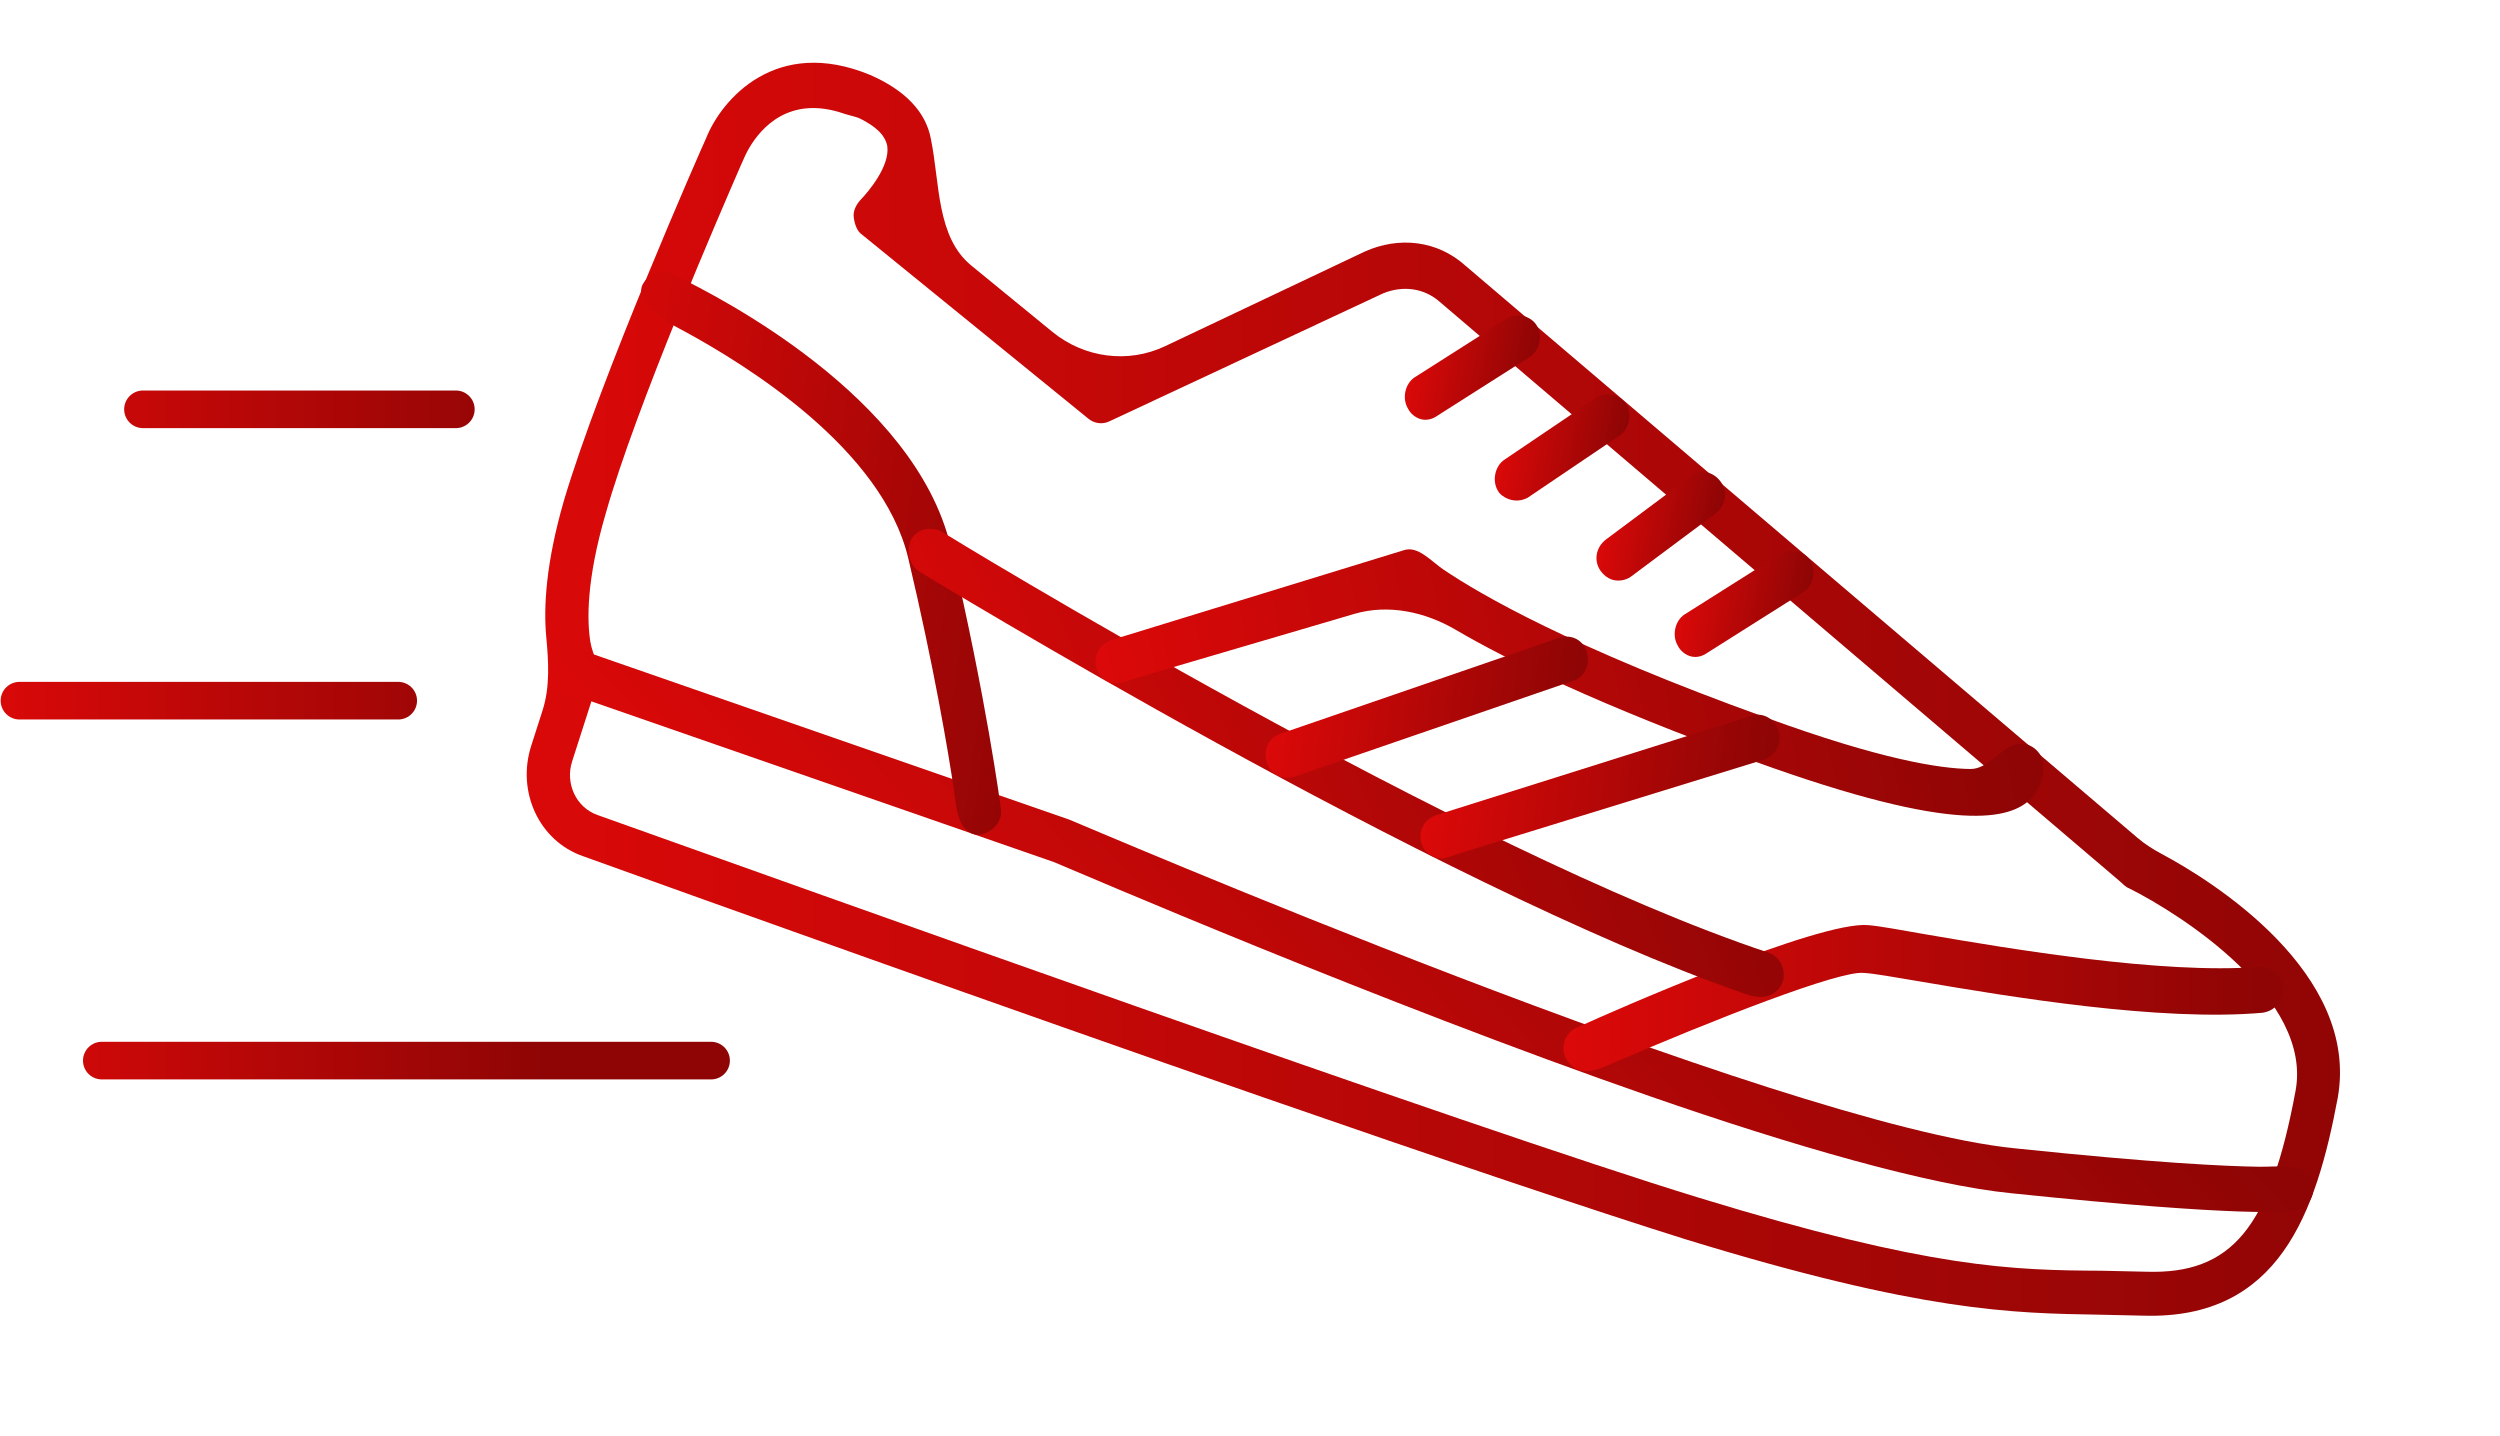
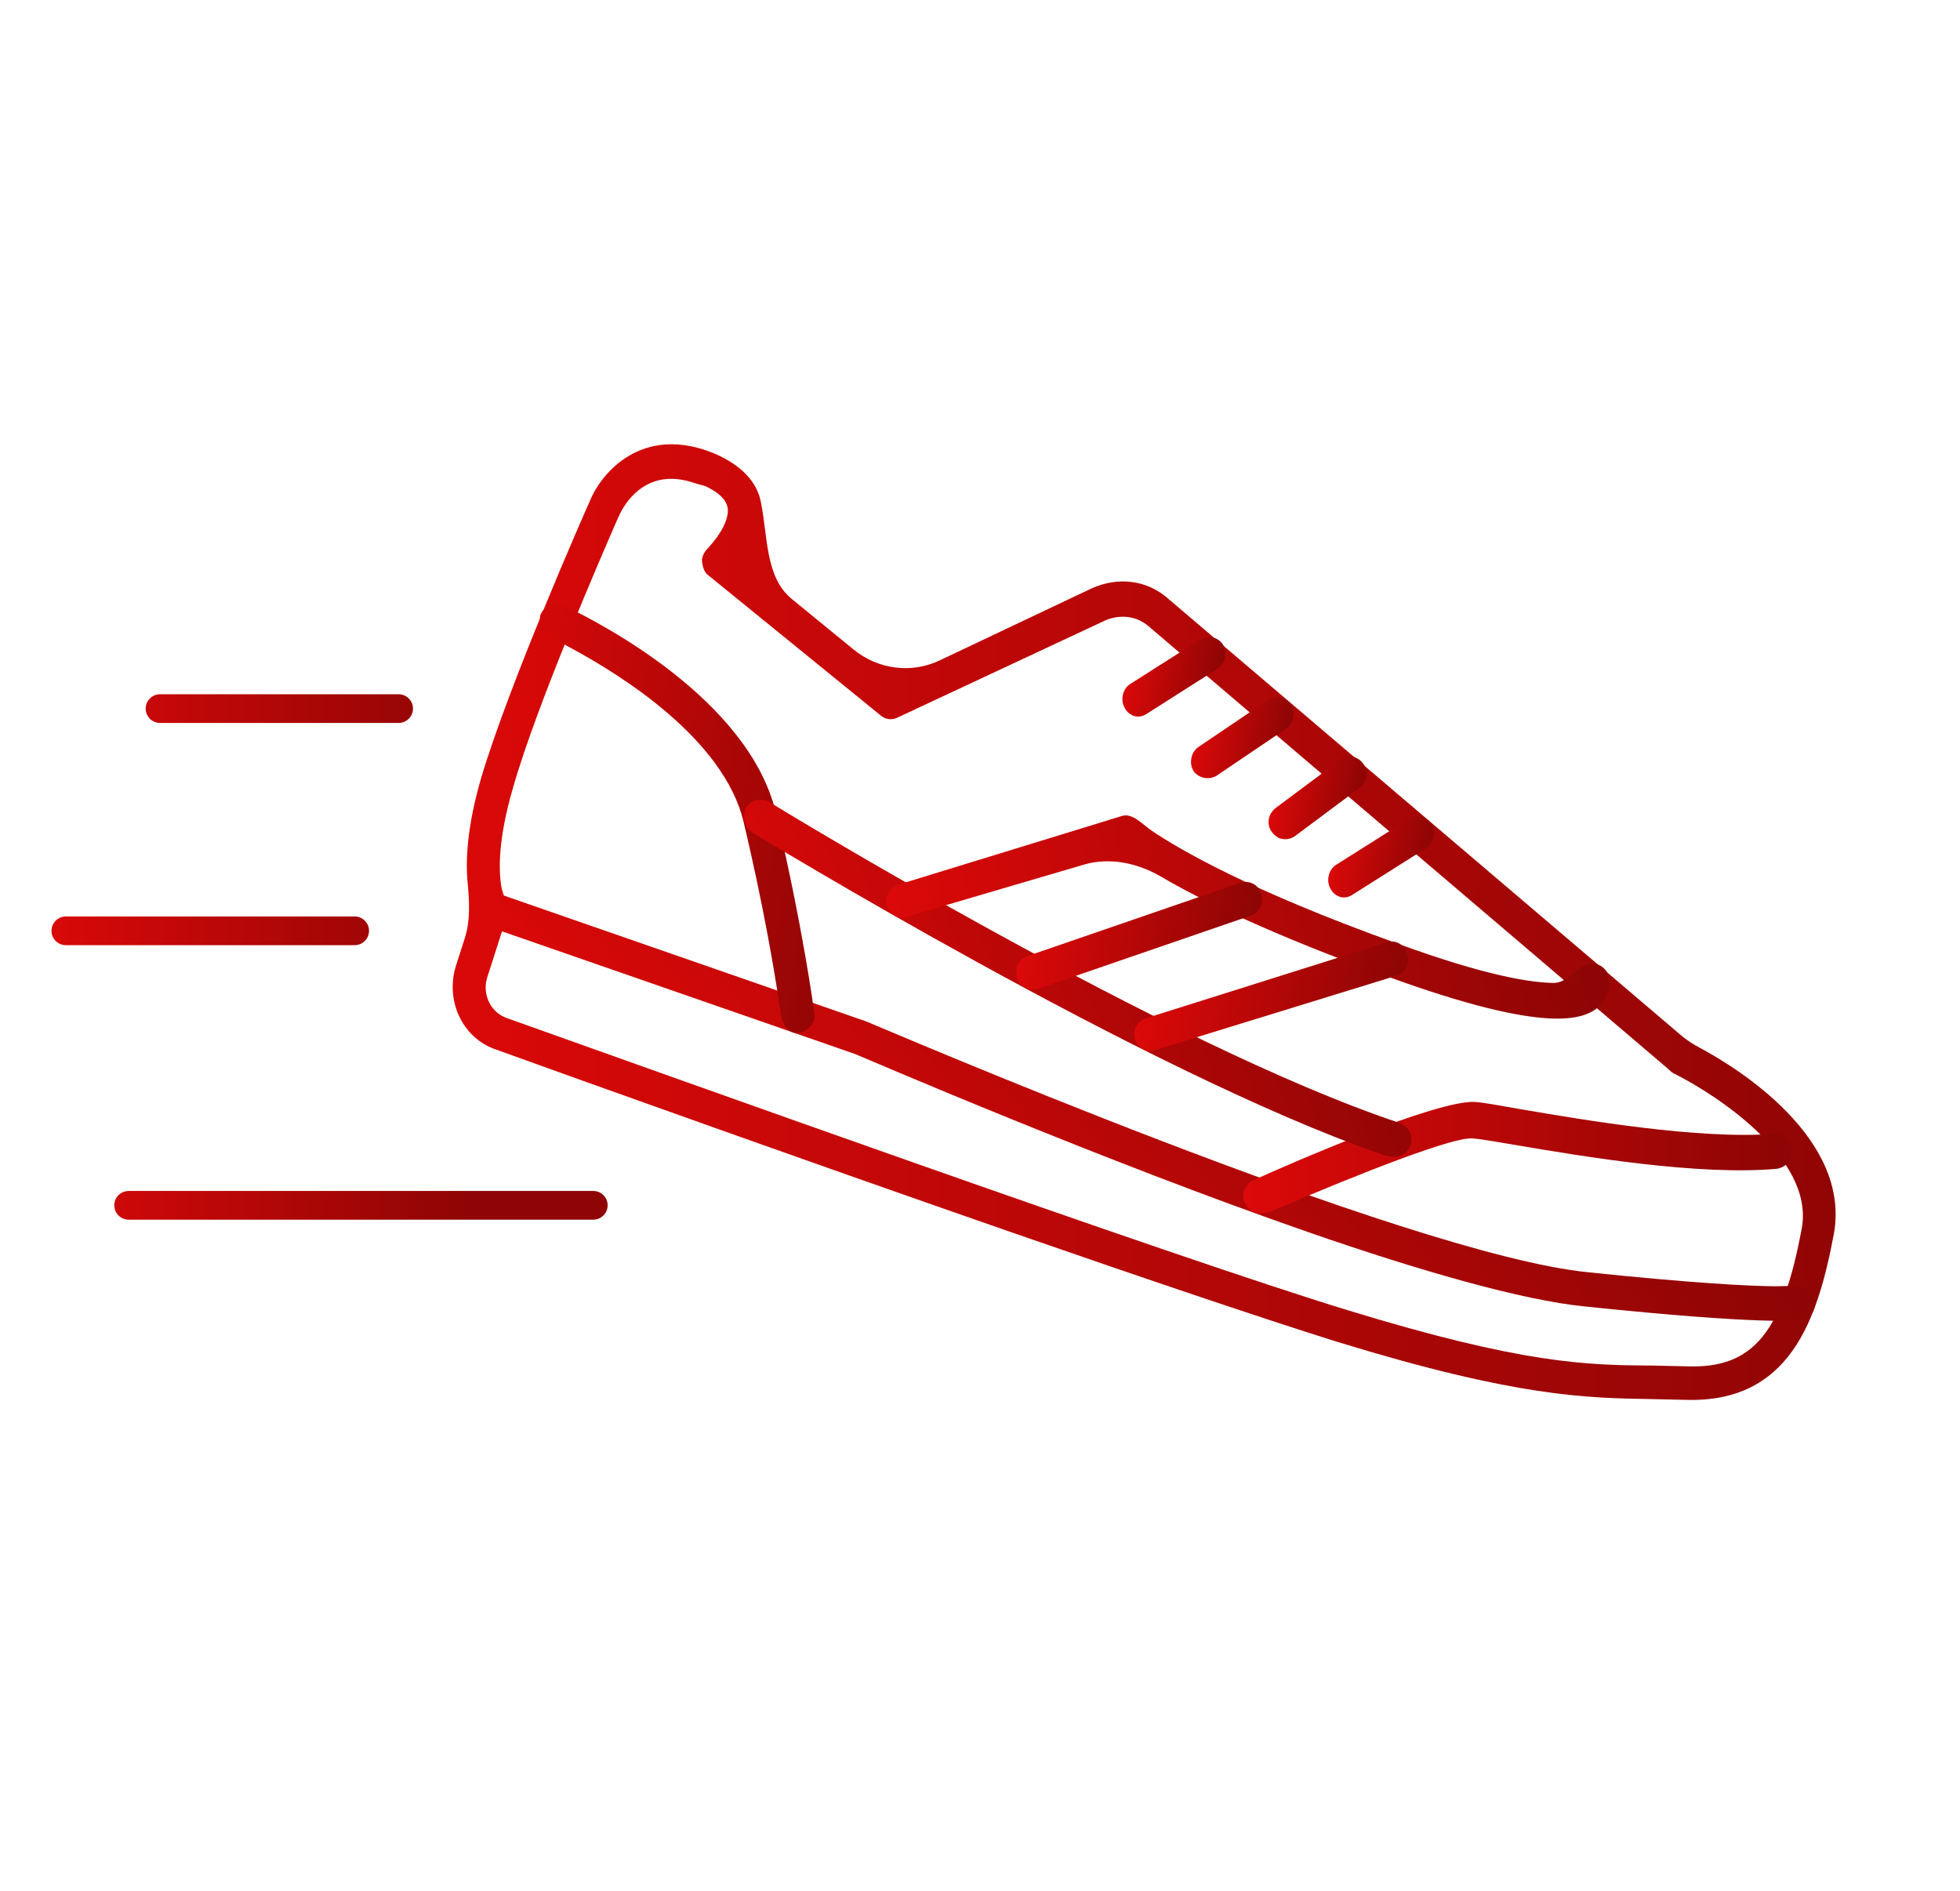
- <svg xmlns="http://www.w3.org/2000/svg" width="465" height="267" viewBox="0 0 465 267" fill="none">
-   <path d="M234.988 204.11C185.806 187.021 130.904 167.353 108.448 159.254C100.251 156.406 96.07 147.249 98.806 138.717L100.924 132.113C102.32 127.76 102.031 123.02 101.601 118.43C101.085 112.929 101.53 104.719 104.889 93.122C111.645 70.282 130.451 27.626 131.391 25.582C134.212 18.561 144.294 6.655 161.883 13.952C168.372 16.799 172.213 20.801 173.15 25.868C174.836 34.12 174.161 44.074 180.665 49.393L195.721 61.707C201.7 66.597 209.843 67.643 216.685 64.401L253.842 46.793C260.163 43.951 267.336 44.666 272.629 49.468L397.56 155.826C398.95 157.01 400.479 157.982 402.083 158.837C411.409 163.807 438.962 180.941 434.819 204.201C430.797 225.621 423.871 245.439 398.764 244.716C395.946 244.626 393.384 244.625 390.566 244.535C374.426 244.261 357.688 244.075 313.629 230.545C296.807 225.293 267.264 215.324 234.988 204.11ZM157.012 21.149C146.715 17.572 141.492 23.993 139.485 27.294C138.825 28.379 138.324 29.529 137.817 30.697C134.18 39.071 118.274 75.656 112.659 95.526C109.056 107.86 109.159 115.454 109.82 119.467C110.221 121.903 111.941 124.395 111.194 126.723L106.405 141.654C105.123 145.653 107.085 150.187 111.184 151.611C148.497 164.872 273.33 209.727 316.108 222.813C359.143 235.987 374.43 236.261 390.911 236.357C393.729 236.448 396.291 236.449 399.109 236.539C415.164 237.08 422.256 228.283 426.963 202.953C430.216 185.711 405.628 170.056 396.065 165.252C395.35 165.004 394.825 164.373 394.244 163.878L267.673 56.043C264.77 53.553 260.928 53.107 257.34 54.527L206.433 78.325C205.067 79.035 203.444 78.768 202.334 77.79L160.333 43.639C159.394 43.016 158.967 41.683 158.797 40.438C158.627 39.194 159.311 37.95 160.165 37.061C161.447 35.729 165.548 30.931 165.037 27.197C164.618 24.868 162.424 23.313 160.143 22.142C159.17 21.642 158.041 21.507 157.012 21.149Z" fill="url(#paint0_linear_167_29)" />
-   <path d="M306.808 203.876C256.345 186.343 200.591 162.23 196.065 160.361L106.155 129.121C104.105 128.409 102.911 125.92 103.595 123.787C104.279 121.654 106.671 120.411 108.72 121.123L198.631 152.363L198.887 152.452C200.168 152.897 330.717 209.22 374.866 213.596C400.997 216.328 413.951 216.923 420.186 217.014C423.735 217.066 428.594 216.186 429.953 219.537C430.061 219.804 430.145 220.085 430.201 220.377C430.627 222.599 429.089 224.731 426.954 225.175C425.758 225.352 417.987 226.504 374.179 221.951C358.723 220.433 333.448 213.133 306.808 203.876Z" fill="url(#paint1_linear_167_29)" />
-   <path d="M180.952 155.11C178.091 154.116 177.901 150.131 177.454 147.106C176.36 139.7 173.699 123.951 168.933 103.818C164.078 83.43 138.785 67.876 127.311 61.63C123.655 59.64 118.157 57.08 119.424 53.131C120.147 51.557 121.681 50.616 123.284 50.592C124.253 50.577 125.142 51.027 126.023 51.456C133.549 55.122 170.088 73.717 176.79 101.511C183.525 130.223 186.078 149.779 186.164 150.401C186.477 152.036 185.589 153.573 184.249 154.449C183.287 155.077 182.05 155.491 180.952 155.11Z" fill="url(#paint2_linear_167_29)" />
-   <path d="M293.573 198.982C292.549 198.626 291.695 197.737 291.183 196.67C290.159 194.536 291.271 191.959 293.235 191.16C300.581 187.785 338.334 171.27 347.471 172.074C349.691 172.253 353.448 172.966 358.572 173.857C373.686 176.442 402.036 181.255 420.141 179.841C422.447 179.753 424.24 181.265 424.58 183.754C424.665 186.154 423.212 188.019 420.821 188.374C401.776 190.054 373.939 185.419 357.202 182.567C352.334 181.765 348.577 181.052 346.613 180.962C342.102 180.534 319.384 189.364 298.824 198.246C297.161 198.964 295.306 199.584 293.573 198.982Z" fill="url(#paint3_linear_167_29)" />
-   <path d="M324.323 184.773C266.688 164.748 172.177 107.018 170.981 106.307C169.103 105.062 168.506 102.484 169.447 100.44C170.387 98.396 173.12 97.864 175.084 98.842C176.023 99.465 272.412 158.44 329.023 177.22C331.072 177.932 332.267 180.422 331.583 182.555C331.135 183.951 329.955 184.966 328.618 185.301C327.227 185.649 325.692 185.249 324.323 184.773Z" fill="url(#paint4_linear_167_29)" />
-   <path d="M206.498 126.945C205.217 126.5 204.364 125.611 203.937 124.277C203.255 121.966 204.537 119.744 206.758 119.034L261.078 102.349C263.726 101.431 266.163 104.375 268.528 105.97C275.134 110.427 292.13 120.409 328.529 133.489C349.8 141.255 360.832 142.975 366.479 143.032C369.764 143.066 371.921 139.291 375.069 138.399C376.722 138.056 378.374 138.778 379.353 140.195C379.944 141.051 380.135 142.122 380.081 143.155C379.993 144.848 379.401 146.866 377.797 148.533C374.038 152.265 364.472 155.46 326.22 141.577C297.471 131.183 280.312 122.743 270.745 117.133C265.018 113.776 258.179 112.34 251.912 114.183L210.601 126.329C209.406 126.68 208.206 127.315 206.973 127.073C206.813 127.042 206.654 126.999 206.498 126.945Z" fill="url(#paint5_linear_167_29)" />
-   <path d="M238.173 144.469C236.893 144.024 236.039 143.135 235.613 141.802C234.93 139.49 235.956 137.18 238.177 136.47L290.021 118.628C292.241 117.918 294.461 118.985 295.144 121.297C295.826 123.608 294.8 125.918 292.579 126.628L240.735 144.471C239.796 144.737 238.942 144.736 238.173 144.469Z" fill="url(#paint6_linear_167_29)" />
-   <path d="M266.946 159.504C265.665 159.059 264.812 158.17 264.385 156.836C263.703 154.525 264.985 152.304 267.206 151.593L325.796 133.132C328.017 132.422 330.151 133.757 330.834 136.068C331.516 138.379 330.234 140.601 328.013 141.311L270.921 158.902C269.811 159.244 268.703 159.837 267.546 159.655C267.343 159.623 267.142 159.572 266.946 159.504Z" fill="url(#paint7_linear_167_29)" />
-   <path d="M264.077 77.907C263.309 77.64 262.37 77.017 261.858 75.95C260.748 74.083 261.347 71.328 263.141 70.173L280.311 59.248C282.104 58.094 284.752 58.717 285.861 60.584C286.97 62.451 286.371 65.207 284.577 66.361L267.408 77.286C266.297 78.086 265.102 78.263 264.077 77.907Z" fill="url(#paint8_linear_167_29)" />
-   <path d="M280.638 92.847C279.869 92.58 278.93 91.957 278.589 91.246C277.48 89.379 278.079 86.624 279.872 85.469L296.957 73.922C298.751 72.767 301.398 73.391 302.507 75.258C303.617 77.125 303.018 79.88 301.224 81.035L284.139 92.582C283.114 93.115 281.919 93.292 280.638 92.847Z" fill="url(#paint9_linear_167_29)" />
-   <path d="M299.761 107.789C298.992 107.522 298.309 106.988 297.712 106.188C296.346 104.232 296.86 101.743 298.739 100.322L314.457 88.597C316.337 87.175 318.728 87.71 320.093 89.666C321.459 91.622 320.945 94.11 319.066 95.532L303.348 107.257C302.237 108.057 300.785 108.145 299.761 107.789Z" fill="url(#paint10_linear_167_29)" />
-   <path d="M314.272 122.017C313.504 121.75 312.565 121.128 312.053 120.061C310.943 118.194 311.542 115.438 313.336 114.284L331.189 103.004C332.983 101.849 335.63 102.472 336.739 104.339C337.849 106.207 337.25 108.962 335.456 110.116L317.603 121.397C316.493 122.196 315.297 122.373 314.272 122.017Z" fill="url(#paint11_linear_167_29)" />
-   <path d="M84.786 76.133H26.593M74.067 130.326H3.622M132.259 197.271H18.936" stroke="url(#paint12_linear_167_29)" stroke-width="7" stroke-linecap="round" stroke-linejoin="round" />
+ <svg xmlns="http://www.w3.org/2000/svg" width="478" height="461" viewBox="0 0 478 461" fill="none">
+   <path d="M247.419 300.79C198.237 283.702 143.334 264.033 120.878 255.934C112.681 253.086 108.5 243.929 111.237 235.397L113.355 228.793C114.751 224.441 114.461 219.7 114.031 215.11C113.516 209.61 113.96 201.399 117.319 189.802C124.075 166.962 142.881 124.306 143.821 122.262C146.642 115.242 156.724 103.336 174.313 110.632C180.802 113.479 184.643 117.481 185.581 122.548V122.548C187.267 130.8 186.591 140.754 193.095 146.074L208.151 158.387C214.131 163.277 222.273 164.324 229.116 161.081L266.273 143.473C272.593 140.631 279.766 141.346 285.059 146.148L409.99 252.506C411.381 253.69 412.909 254.662 414.514 255.517C423.84 260.487 451.393 277.621 447.25 300.881C443.227 322.301 436.301 342.119 411.195 341.396C408.377 341.306 405.815 341.305 402.997 341.215C386.856 340.941 370.119 340.755 326.059 327.225C309.238 321.973 279.694 312.004 247.419 300.79ZM169.442 117.83C159.145 114.252 153.922 120.673 151.915 123.975C151.255 125.059 150.755 126.209 150.247 127.377C146.61 135.751 130.704 172.336 125.089 192.206C121.486 204.54 121.589 212.134 122.25 216.147C122.652 218.583 124.371 221.076 123.624 223.404V223.404L118.836 238.334C117.553 242.333 119.515 246.867 123.614 248.291C160.927 261.552 285.76 306.407 328.539 319.493C371.574 332.668 386.86 332.941 403.342 333.038C406.16 333.128 408.722 333.129 411.54 333.219C427.594 333.76 434.686 324.963 439.394 299.634C442.646 282.391 418.058 266.736 408.496 261.932V261.932C407.78 261.684 407.256 261.053 406.675 260.558L280.103 152.723C277.201 150.233 273.358 149.787 269.771 151.207L218.864 175.005C217.497 175.716 215.874 175.448 214.765 174.47L172.763 140.319C171.824 139.696 171.398 138.363 171.228 137.118C171.057 135.874 171.741 134.63 172.595 133.741C173.877 132.409 177.978 127.611 177.467 123.877C177.049 121.548 174.854 119.993 172.573 118.822C171.6 118.322 170.472 118.187 169.442 117.83V117.83Z" fill="url(#paint0_linear_295_164)" />
+   <path d="M319.238 300.556C268.776 283.023 213.021 258.909 208.496 257.041L118.585 225.801C116.536 225.089 115.341 222.6 116.025 220.467C116.709 218.334 119.101 217.091 121.15 217.803L211.061 249.042L211.317 249.131C212.598 249.576 343.148 305.9 387.296 310.276C413.428 313.008 426.381 313.603 432.617 313.694C436.166 313.746 441.024 312.865 442.384 316.217C442.492 316.484 442.576 316.765 442.631 317.056C443.058 319.279 441.519 321.411 439.384 321.855C438.189 322.032 430.417 323.184 386.61 318.63C371.153 317.112 345.879 309.812 319.238 300.556Z" fill="url(#paint1_linear_295_164)" />
+   <path d="M193.383 251.79V251.79C190.521 250.795 190.332 246.811 189.885 243.785C188.791 236.38 186.129 220.631 181.363 200.498C176.508 180.11 151.215 164.556 139.742 158.31C136.085 156.319 130.587 153.76 131.854 149.811V149.811C132.578 148.237 134.111 147.296 135.714 147.271C136.683 147.256 137.573 147.706 138.453 148.135C145.979 151.802 182.518 170.397 189.221 198.19C195.955 226.903 198.509 246.459 198.594 247.081C198.907 248.715 198.02 250.253 196.679 251.129C195.717 251.757 194.48 252.171 193.383 251.79V251.79Z" fill="url(#paint2_linear_295_164)" />
+   <path d="M306.004 295.661C304.979 295.305 304.126 294.416 303.614 293.349C302.59 291.216 303.701 288.638 305.666 287.839C313.011 284.465 350.764 267.95 359.901 268.754C362.122 268.933 365.879 269.646 371.002 270.537C386.117 273.121 414.467 277.934 432.572 276.52C434.877 276.433 436.67 277.944 437.011 280.433C437.095 282.833 435.642 284.699 433.251 285.054C414.207 286.734 386.369 282.099 369.632 279.247C364.765 278.445 361.008 277.732 359.044 277.642C354.532 277.213 331.814 286.044 311.255 294.925C309.591 295.644 307.736 296.263 306.004 295.661V295.661Z" fill="url(#paint3_linear_295_164)" />
+   <path d="M336.753 281.454C279.118 261.429 184.607 203.699 183.412 202.988C181.533 201.742 180.937 199.164 181.877 197.12C182.817 195.077 185.55 194.544 187.514 195.523C188.453 196.146 284.842 255.12 341.453 273.901C343.502 274.613 344.697 277.102 344.013 279.235C343.565 280.632 342.385 281.647 341.048 281.982C339.657 282.33 338.123 281.93 336.753 281.454V281.454Z" fill="url(#paint4_linear_295_164)" />
+   <path d="M218.928 223.625C217.648 223.18 216.794 222.29 216.368 220.957C215.685 218.646 216.967 216.424 219.188 215.714L273.508 199.029V199.029C276.156 198.111 278.593 201.055 280.958 202.65C287.565 207.106 304.56 217.089 340.959 230.169C362.231 237.935 373.262 239.654 378.909 239.712C382.194 239.746 384.351 235.971 387.499 235.079V235.079C389.152 234.736 390.805 235.458 391.783 236.874C392.375 237.73 392.565 238.801 392.512 239.835C392.424 241.527 391.831 243.546 390.227 245.213C386.468 248.945 376.902 252.14 338.65 238.256C309.901 227.863 292.743 219.423 283.175 213.813C277.449 210.455 270.609 209.02 264.342 210.862L223.031 223.008C221.836 223.36 220.636 223.995 219.404 223.753C219.243 223.722 219.084 223.679 218.928 223.625Z" fill="url(#paint5_linear_295_164)" />
+   <path d="M250.604 241.15C249.323 240.705 248.469 239.816 248.043 238.482C247.361 236.171 248.386 233.86 250.607 233.15L302.451 215.308C304.672 214.598 306.892 215.666 307.574 217.977C308.256 220.289 307.23 222.599 305.01 223.309L253.166 241.151C252.226 241.417 251.372 241.417 250.604 241.15Z" fill="url(#paint6_linear_295_164)" />
+   <path d="M279.376 256.185C278.096 255.74 277.242 254.851 276.816 253.517C276.133 251.206 277.415 248.984 279.636 248.274L338.227 229.813C340.447 229.103 342.582 230.437 343.264 232.748C343.946 235.06 342.664 237.281 340.444 237.991L283.352 255.582C282.241 255.925 281.133 256.518 279.977 256.336C279.774 256.304 279.572 256.253 279.376 256.185Z" fill="url(#paint7_linear_295_164)" />
+   <path d="M276.507 174.587C275.739 174.32 274.8 173.698 274.288 172.631C273.179 170.764 273.777 168.009 275.571 166.854L292.741 155.929C294.535 154.774 297.182 155.398 298.291 157.265C299.401 159.132 298.802 161.887 297.008 163.042L279.838 173.967C278.728 174.766 277.532 174.943 276.507 174.587Z" fill="url(#paint8_linear_295_164)" />
+   <path d="M293.068 189.527C292.3 189.26 291.361 188.637 291.019 187.926C289.91 186.059 290.509 183.304 292.303 182.149L309.387 170.602C311.181 169.447 313.828 170.071 314.937 171.938C316.047 173.805 315.448 176.56 313.654 177.715L296.57 189.262C295.545 189.795 294.349 189.972 293.068 189.527Z" fill="url(#paint9_linear_295_164)" />
+   <path d="M312.191 204.469C311.423 204.202 310.74 203.668 310.142 202.868C308.777 200.912 309.29 198.423 311.169 197.002L326.888 185.276C328.767 183.855 331.158 184.389 332.523 186.345C333.889 188.301 333.376 190.79 331.496 192.211L315.778 203.937C314.668 204.736 313.216 204.825 312.191 204.469Z" fill="url(#paint10_linear_295_164)" />
+   <path d="M326.703 218.697C325.934 218.43 324.995 217.807 324.483 216.74C323.374 214.873 323.973 212.118 325.767 210.963L343.619 199.683C345.413 198.529 348.06 199.152 349.17 201.019C350.279 202.886 349.68 205.641 347.886 206.796L330.033 218.076C328.923 218.876 327.727 219.053 326.703 218.697Z" fill="url(#paint11_linear_295_164)" />
+   <path d="M97.217 172.813H39.024M86.497 227.007H16.053M144.69 293.951H31.367" stroke="url(#paint12_linear_295_164)" stroke-width="7" stroke-linecap="round" stroke-linejoin="round" />
  <defs>
-     <linearGradient id="paint0_linear_167_29" x1="64.669" y1="103.169" x2="448.783" y2="103.169" gradientUnits="userSpaceOnUse">
+     <linearGradient id="paint0_linear_295_164" x1="77.1" y1="199.849" x2="461.213" y2="199.849" gradientUnits="userSpaceOnUse">
      <stop stop-color="#E10909" />
      <stop offset="1" stop-color="#8F0505" />
    </linearGradient>
-     <linearGradient id="paint1_linear_167_29" x1="70.44" y1="114.669" x2="206.64" y2="-11.944" gradientUnits="userSpaceOnUse">
+     <linearGradient id="paint1_linear_295_164" x1="82.87" y1="211.348" x2="219.071" y2="84.736" gradientUnits="userSpaceOnUse">
      <stop stop-color="#E10909" />
      <stop offset="1" stop-color="#8F0505" />
    </linearGradient>
-     <linearGradient id="paint2_linear_167_29" x1="93.283" y1="103.726" x2="199.266" y2="118.627" gradientUnits="userSpaceOnUse">
+     <linearGradient id="paint2_linear_295_164" x1="105.714" y1="200.405" x2="211.696" y2="215.307" gradientUnits="userSpaceOnUse">
      <stop stop-color="#E10909" />
      <stop offset="1" stop-color="#8F0505" />
    </linearGradient>
-     <linearGradient id="paint3_linear_167_29" x1="282.393" y1="179.431" x2="419.963" y2="181.419" gradientUnits="userSpaceOnUse">
+     <linearGradient id="paint3_linear_295_164" x1="294.824" y1="276.111" x2="432.393" y2="278.099" gradientUnits="userSpaceOnUse">
      <stop stop-color="#E10909" />
      <stop offset="1" stop-color="#8F0505" />
    </linearGradient>
-     <linearGradient id="paint4_linear_167_29" x1="145.948" y1="114.374" x2="294.6" y2="56.875" gradientUnits="userSpaceOnUse">
+     <linearGradient id="paint4_linear_295_164" x1="158.379" y1="211.055" x2="307.03" y2="153.556" gradientUnits="userSpaceOnUse">
      <stop stop-color="#E10909" />
      <stop offset="1" stop-color="#8F0505" />
    </linearGradient>
-     <linearGradient id="paint5_linear_167_29" x1="189.496" y1="109.256" x2="360.38" y2="73.94" gradientUnits="userSpaceOnUse">
+     <linearGradient id="paint5_linear_295_164" x1="201.927" y1="205.936" x2="372.811" y2="170.62" gradientUnits="userSpaceOnUse">
      <stop stop-color="#E10909" />
      <stop offset="1" stop-color="#8F0505" />
    </linearGradient>
-     <linearGradient id="paint6_linear_167_29" x1="232.528" y1="131.452" x2="291.451" y2="139.21" gradientUnits="userSpaceOnUse">
+     <linearGradient id="paint6_linear_295_164" x1="244.958" y1="228.132" x2="303.882" y2="235.89" gradientUnits="userSpaceOnUse">
      <stop stop-color="#E10909" />
      <stop offset="1" stop-color="#8F0505" />
    </linearGradient>
-     <linearGradient id="paint7_linear_167_29" x1="260.992" y1="145.673" x2="327.006" y2="153.733" gradientUnits="userSpaceOnUse">
+     <linearGradient id="paint7_linear_295_164" x1="273.422" y1="242.354" x2="339.436" y2="250.414" gradientUnits="userSpaceOnUse">
      <stop stop-color="#E10909" />
      <stop offset="1" stop-color="#8F0505" />
    </linearGradient>
-     <linearGradient id="paint8_linear_167_29" x1="260.026" y1="70.12" x2="283.775" y2="74.547" gradientUnits="userSpaceOnUse">
+     <linearGradient id="paint8_linear_295_164" x1="272.457" y1="166.801" x2="296.205" y2="171.227" gradientUnits="userSpaceOnUse">
      <stop stop-color="#E10909" />
      <stop offset="1" stop-color="#8F0505" />
    </linearGradient>
-     <linearGradient id="paint9_linear_167_29" x1="276.89" y1="85.092" x2="300.329" y2="89.534" gradientUnits="userSpaceOnUse">
+     <linearGradient id="paint9_linear_295_164" x1="289.321" y1="181.772" x2="312.76" y2="186.214" gradientUnits="userSpaceOnUse">
      <stop stop-color="#E10909" />
      <stop offset="1" stop-color="#8F0505" />
    </linearGradient>
-     <linearGradient id="paint10_linear_167_29" x1="295.882" y1="99.994" x2="318.04" y2="104.343" gradientUnits="userSpaceOnUse">
+     <linearGradient id="paint10_linear_295_164" x1="308.312" y1="196.674" x2="330.471" y2="201.023" gradientUnits="userSpaceOnUse">
      <stop stop-color="#E10909" />
      <stop offset="1" stop-color="#8F0505" />
    </linearGradient>
-     <linearGradient id="paint11_linear_167_29" x1="310.212" y1="114.081" x2="334.575" y2="118.613" gradientUnits="userSpaceOnUse">
+     <linearGradient id="paint11_linear_295_164" x1="322.643" y1="210.76" x2="347.005" y2="215.293" gradientUnits="userSpaceOnUse">
      <stop stop-color="#E10909" />
      <stop offset="1" stop-color="#8F0505" />
    </linearGradient>
-     <linearGradient id="paint12_linear_167_29" x1="-11.343" y1="162.242" x2="101.155" y2="162.242" gradientUnits="userSpaceOnUse">
+     <linearGradient id="paint12_linear_295_164" x1="1.087" y1="258.922" x2="113.585" y2="258.922" gradientUnits="userSpaceOnUse">
      <stop stop-color="#E10909" />
      <stop offset="1" stop-color="#8F0505" />
    </linearGradient>
  </defs>
</svg>
